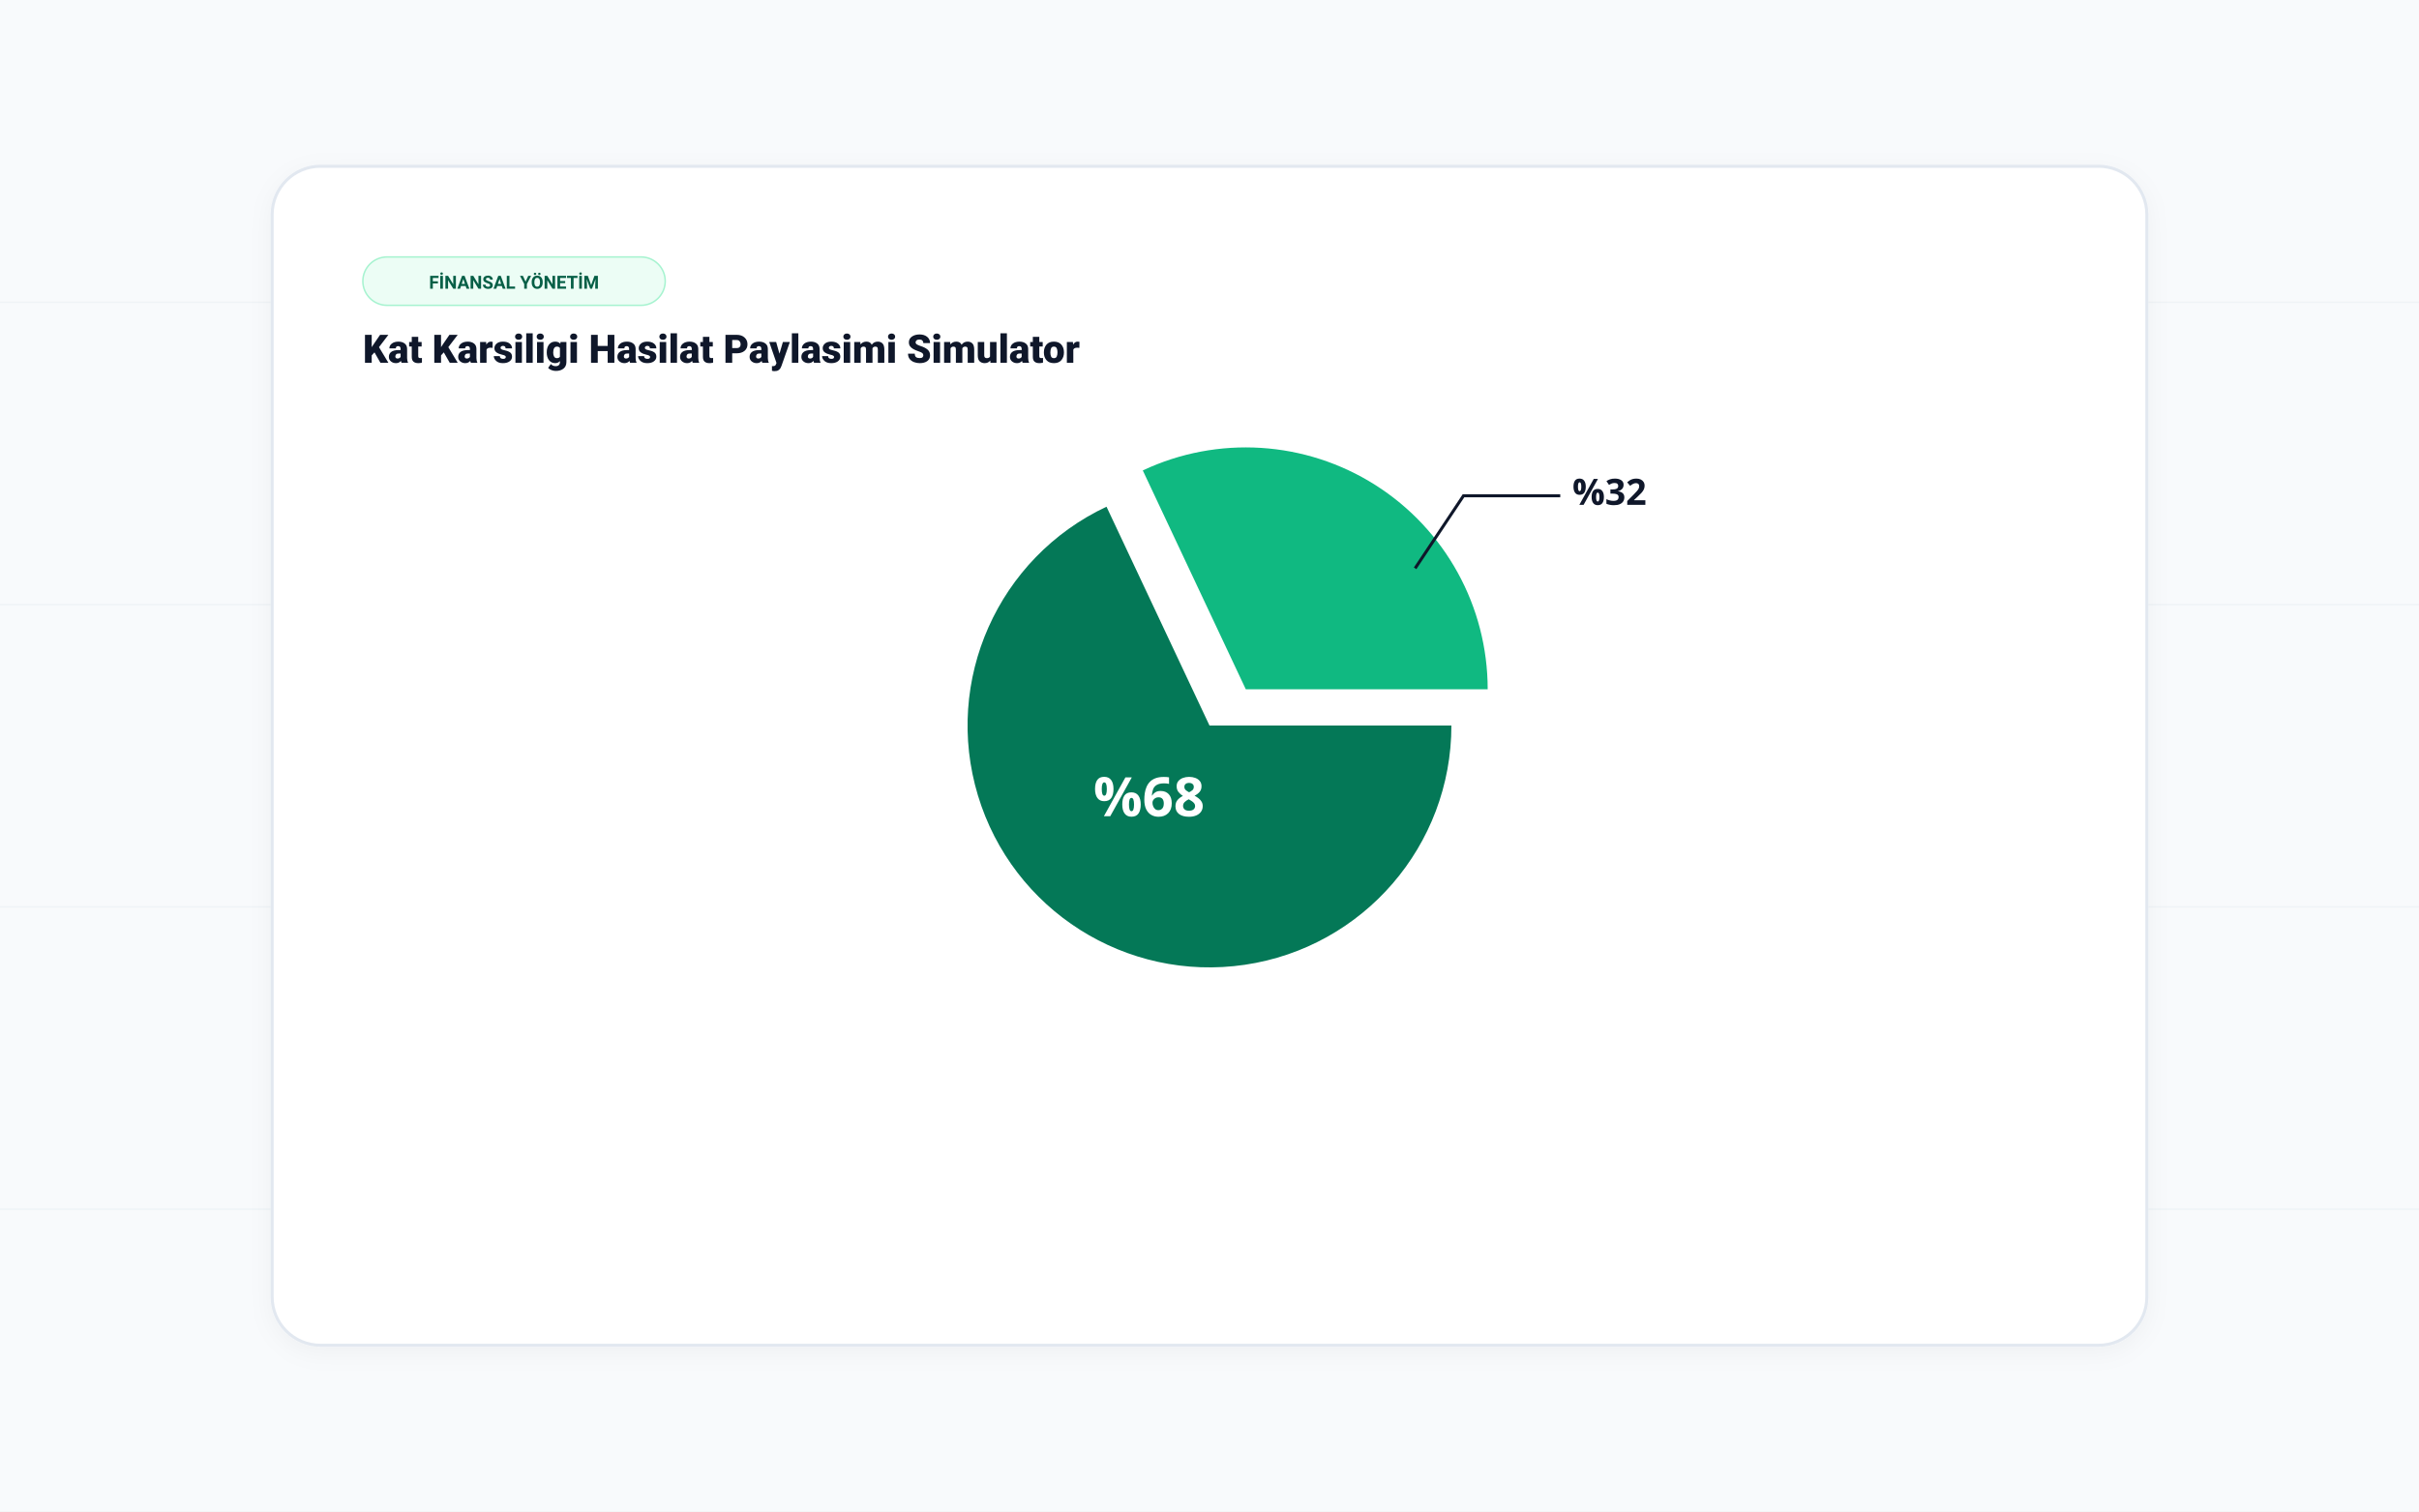
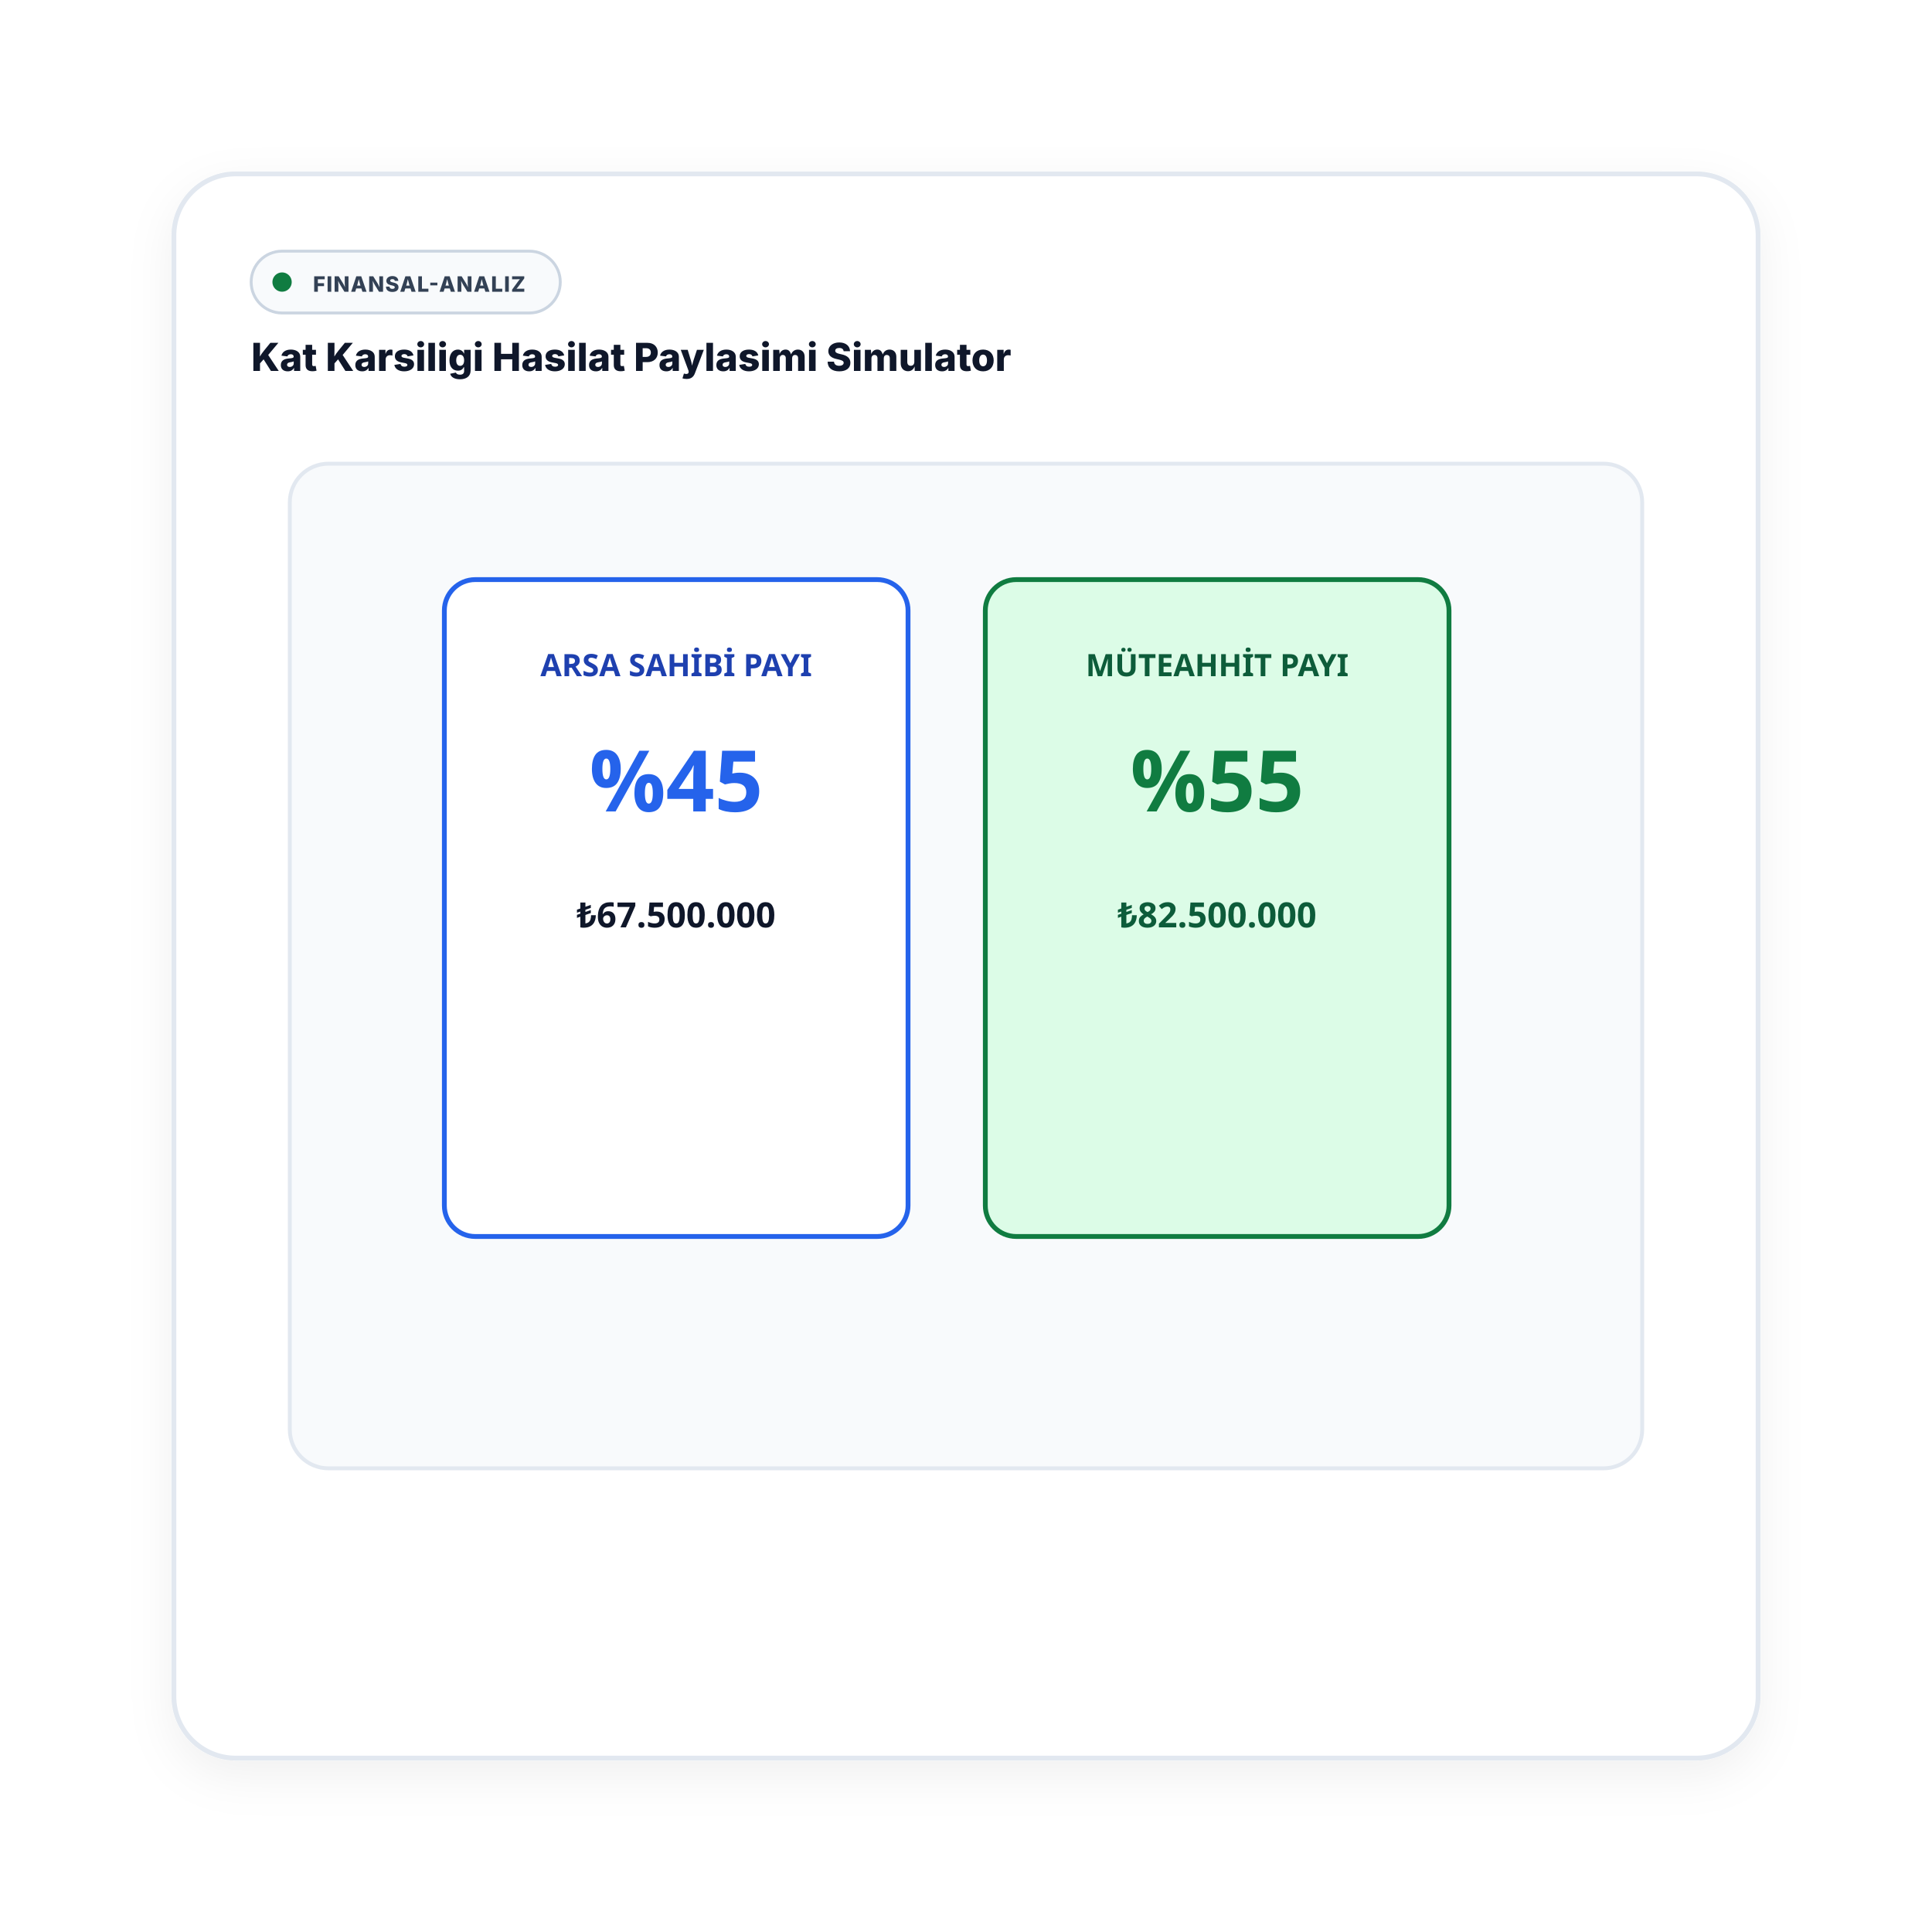
- <svg xmlns="http://www.w3.org/2000/svg" viewBox="0 0 1600 1000" width="1600" height="1000">
+ <svg xmlns="http://www.w3.org/2000/svg" viewBox="0 0 1000 1000" width="100%" height="100%">
  <defs>
-     <filter id="cardShadow" x="-5%" y="-5%" width="110%" height="115%">
-       <feDropShadow dx="0" dy="24" stdDeviation="32" flood-color="#0f172a" flood-opacity="0.06" />
-       <feDropShadow dx="0" dy="4" stdDeviation="8" flood-color="#0f172a" flood-opacity="0.04" />
+     <linearGradient id="gGreen" x1="0%" y1="0%" x2="100%" y2="100%">
+       <stop offset="0%" stop-color="#107c41" />
+       <stop offset="100%" stop-color="#0d5c3a" />
+     </linearGradient>
+     <linearGradient id="gBlue" x1="0%" y1="0%" x2="100%" y2="100%">
+       <stop offset="0%" stop-color="#3b82f6" />
+       <stop offset="100%" stop-color="#1d4ed8" />
+     </linearGradient>
+     <linearGradient id="gAmber" x1="0%" y1="0%" x2="100%" y2="100%">
+       <stop offset="0%" stop-color="#f59e0b" />
+       <stop offset="100%" stop-color="#b45309" />
+     </linearGradient>
+     <linearGradient id="gRed" x1="0%" y1="0%" x2="100%" y2="100%">
+       <stop offset="0%" stop-color="#ef4444" />
+       <stop offset="100%" stop-color="#b91c1c" />
+     </linearGradient>
+     <linearGradient id="gPurple" x1="0%" y1="0%" x2="100%" y2="100%">
+       <stop offset="0%" stop-color="#8b5cf6" />
+       <stop offset="100%" stop-color="#6d28d9" />
+     </linearGradient>
+     <filter id="softCard" x="-10%" y="-10%" width="120%" height="120%">
+       <feDropShadow dx="0" dy="8" stdDeviation="12" flood-color="#0f172a" flood-opacity="0.06" />
    </filter>
  </defs>
-   <rect width="100%" height="100%" fill="#f8fafc" />
-   <g stroke="#e2e8f0" stroke-width="1" opacity="0.4">
-     <line x1="0" y1="200" x2="1600" y2="200" />
-     <line x1="0" y1="400" x2="1600" y2="400" />
-     <line x1="0" y1="600" x2="1600" y2="600" />
-     <line x1="0" y1="800" x2="1600" y2="800" />
+   <rect width="1000" height="1000" fill="#ffffff" />
+   <rect x="90" y="90" width="820" height="820" rx="32" fill="#ffffff" stroke="#e2e8f0" stroke-width="2.5" filter="url(#softCard)" />
+   <g transform="translate(130, 130)">
+     <rect x="0" y="0" width="160" height="32" rx="16" fill="#f8fafc" stroke="#cbd5e1" stroke-width="1.5" />
+     <circle cx="16" cy="16" r="5" fill="#107c41" />
+     <text x="32" y="21" font-family="system-ui, -apple-system, sans-serif" font-size="11" font-weight="800" fill="#334155" letter-spacing="0.5">FINANSAL-ANALIZ</text>
+     <text x="0" y="62" font-family="system-ui, -apple-system, sans-serif" font-size="20" font-weight="800" fill="#0f172a">Kat Karsiligi Hasilat Paylasimi Simulator</text>
  </g>
-   <rect x="180" y="110" width="1240" height="780" rx="32" fill="#ffffff" stroke="#e2e8f0" stroke-width="2" filter="url(#cardShadow)" />
-   <g transform="translate(240, 170)">
-     <rect x="0" y="0" width="200" height="32" rx="16" fill="#ecfdf5" stroke="#a7f3d0" stroke-width="1" />
-     <text x="100" y="21" fill="#065f46" font-family="-apple-system, BlinkMacSystemFont, 'Segoe UI', Roboto, sans-serif" font-size="12" font-weight="700" text-anchor="middle">FİNANSAL YÖNETİM</text>
-     <text x="0" y="70" fill="#0f172a" font-family="-apple-system, BlinkMacSystemFont, 'Segoe UI', Roboto, sans-serif" font-size="26" font-weight="800">Kat Karsiligi Hasilat Paylasimi Simulator</text>
-   </g>
-   <g transform="translate(180, 230)">
-     <g>
-       <path d="M 620 250 L 780 250 A 160 160 0 1 1 551.875 105.228 Z" fill="#047857" />
-       <text x="580" y="310" fill="#ffffff" font-family="sans-serif" font-size="36" font-weight="900" text-anchor="middle">%68</text>
-       <path d="M 644 226 L 575.875 81.228 A 160 160 0 0 1 804 226 Z" fill="#10b981" />
-       <polyline points="756,146 788,98 852,98" fill="none" stroke="#0f172a" stroke-width="2" />
-       <text x="860" y="104" fill="#0f172a" font-family="sans-serif" font-size="24" font-weight="900">%32</text>
+   <g transform="translate(130, 220)">
+     <rect x="20" y="20" width="700" height="520" rx="20" fill="#f8fafc" stroke="#e2e8f0" stroke-width="2" />
+     <g transform="translate(60, 40)">
+       <rect x="40" y="40" width="240" height="340" rx="16" fill="#ffffff" stroke="#2563eb" stroke-width="2.5" />
+       <text x="160" y="90" font-family="system-ui" font-size="16" font-weight="800" fill="#1e40af" text-anchor="middle">ARSA SAHİBİ PAYI</text>
+       <text x="160" y="160" font-family="system-ui" font-size="44" font-weight="900" fill="#2563eb" text-anchor="middle">%45</text>
+       <text x="160" y="220" font-family="system-ui" font-size="18" font-weight="900" fill="#0f172a" text-anchor="middle">₺67.500.000</text>
+       <rect x="320" y="40" width="240" height="340" rx="16" fill="#dcfce7" stroke="#107c41" stroke-width="2.5" />
+       <text x="440" y="90" font-family="system-ui" font-size="16" font-weight="800" fill="#0d5c3a" text-anchor="middle">MÜTEAHHİT PAYI</text>
+       <text x="440" y="160" font-family="system-ui" font-size="44" font-weight="900" fill="#107c41" text-anchor="middle">%55</text>
+       <text x="440" y="220" font-family="system-ui" font-size="18" font-weight="900" fill="#0d5c3a" text-anchor="middle">₺82.500.000</text>
    </g>
  </g>
</svg>
